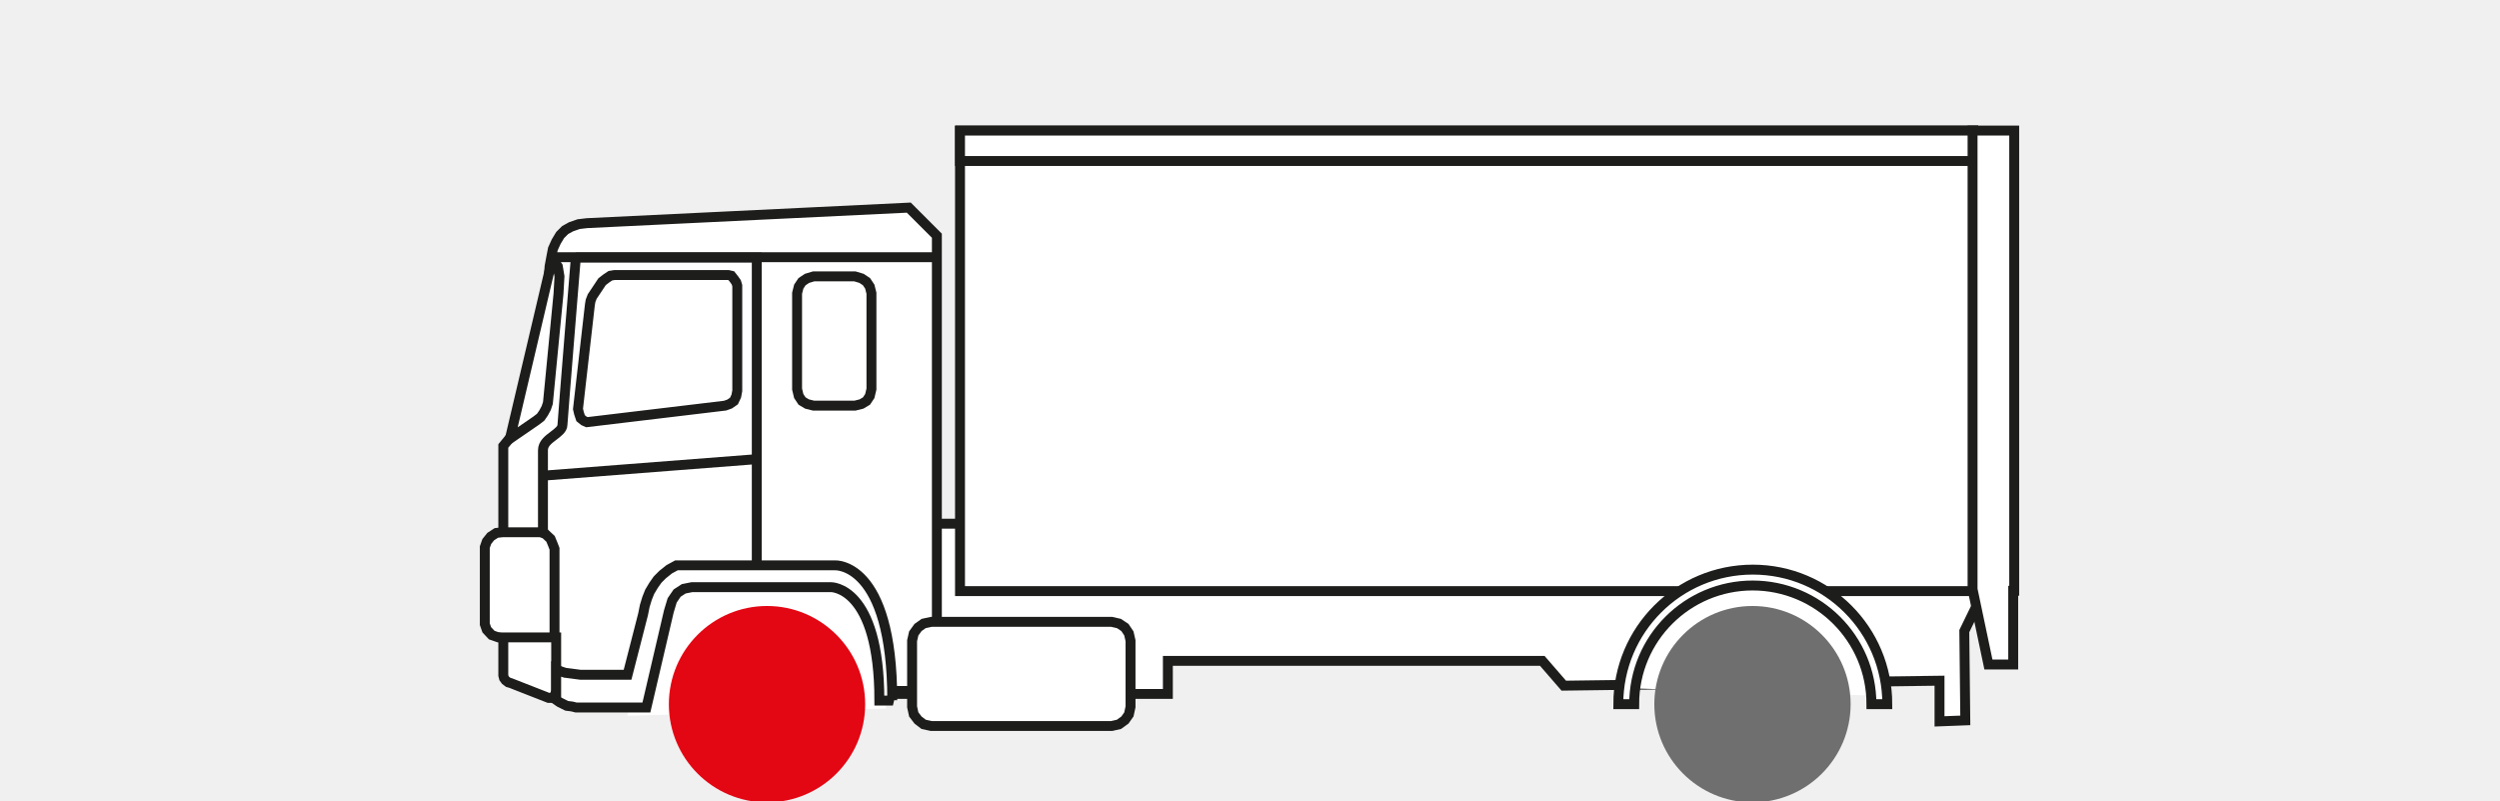
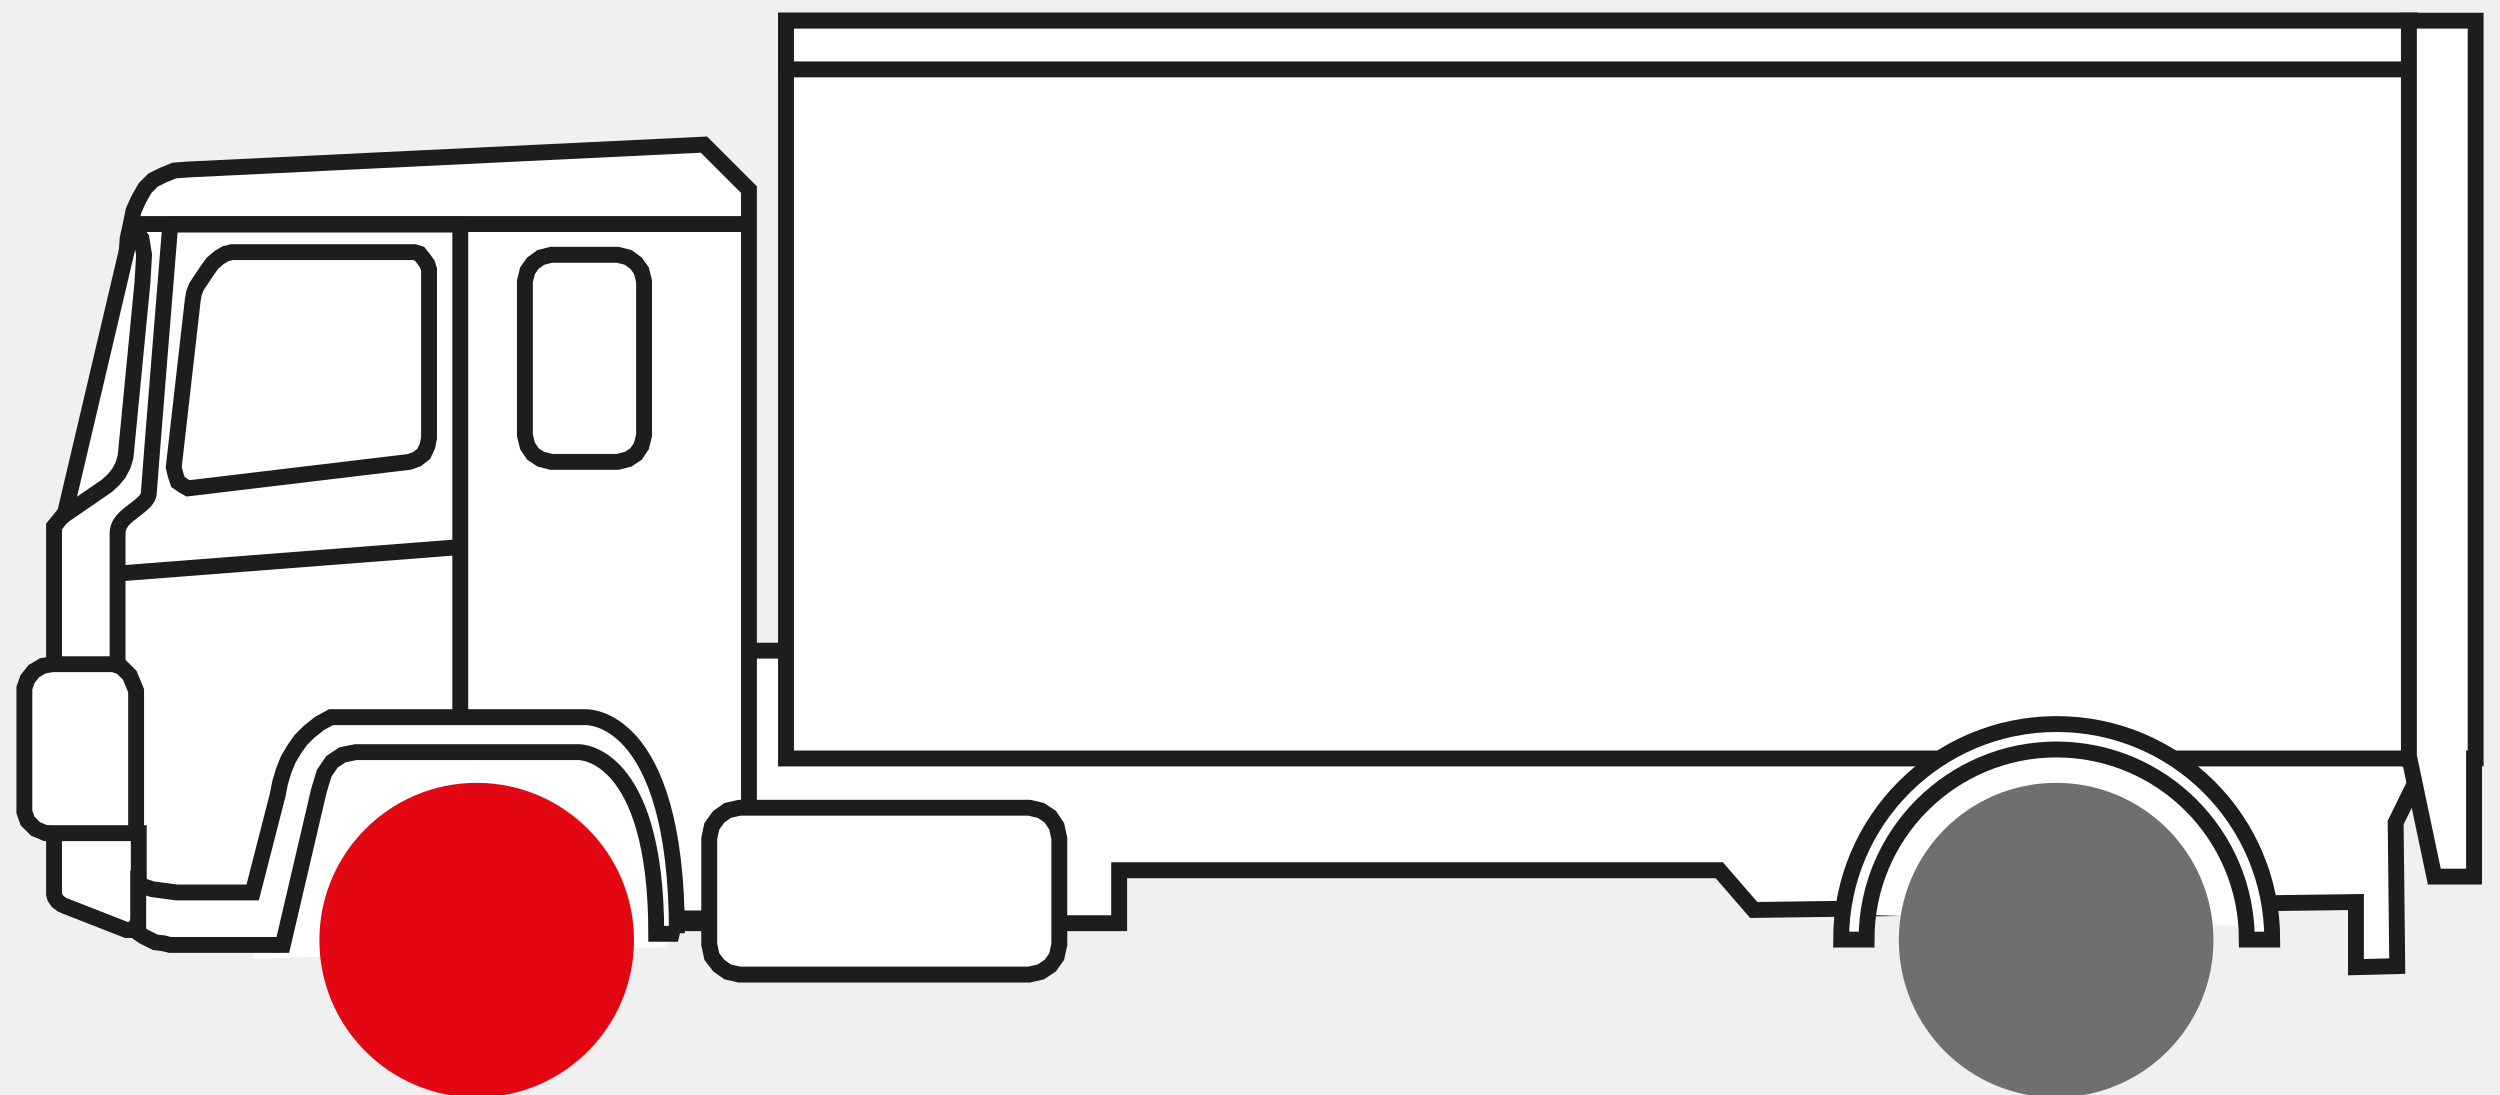
- <svg xmlns="http://www.w3.org/2000/svg" id="Capa_1" width="75.62" height="24.22" viewBox="0 0 75.62 24.22">
+ <svg xmlns="http://www.w3.org/2000/svg" id="Capa_1" width="47.2" height="20.67" viewBox="0 0 47.2 20.67">
  <defs>
-     <style>.cls-1{fill:#e30613;}.cls-1,.cls-2,.cls-3{stroke-width:0px;}.cls-2{fill:#706f6f;}.cls-3{fill:#fff;}.cls-4{fill:none;stroke:#1d1d1b;stroke-width:.3px;}</style>
+     <style>.cls-1{fill:none;stroke:#1d1d1b;stroke-width:.3px;}.cls-2{fill:#e30613;}.cls-2,.cls-3,.cls-4{stroke-width:0px;}.cls-3{fill:#706f6f;}.cls-4{fill:#fff;}</style>
  </defs>
-   <polygon class="cls-3" points="59.97 17.16 60.13 15.82 16.53 15.85 16.45 15.85 16.47 20.99 35.34 20.99 35.34 19.99 46.67 19.99 47.32 20.74 58.69 20.59 58.69 21.82 59.47 21.79 59.44 19.09 59.97 18 59.97 17.16" />
-   <polygon class="cls-4" points="59.97 17.16 60.13 15.82 16.53 15.85 16.45 15.85 16.47 20.99 35.34 20.99 35.34 19.99 46.67 19.99 47.32 20.74 58.69 20.59 58.69 21.82 59.47 21.79 59.44 19.09 59.97 18 59.97 17.16" />
-   <polygon class="cls-3" points="15.23 16.23 15.23 13.49 16.36 12.11 16.63 8.06 16.68 7.79 16.73 7.53 16.83 7.31 16.95 7.11 17.1 6.96 17.28 6.86 17.51 6.78 17.76 6.75 27.5 6.28 28.35 7.13 28.35 18.83 28 20.9 26.8 20.9 26.44 18.73 25.62 17.38 20.19 17.3 19.26 20.64 16.73 20.48 16.43 18.83 15.3 18.83 15.23 16.23" />
-   <polygon class="cls-4" points="15.23 16.23 15.23 13.49 16.36 12.11 16.63 8.06 16.68 7.79 16.73 7.53 16.83 7.31 16.95 7.11 17.1 6.96 17.28 6.86 17.51 6.78 17.76 6.75 27.5 6.28 28.35 7.13 28.35 18.83 28 20.9 26.8 20.9 26.44 18.73 25.62 17.38 20.19 17.3 19.26 20.64 16.73 20.48 16.43 18.83 15.3 18.83 15.23 16.23" />
-   <path class="cls-3" d="M17.42,7.78v.07s-.38,4.67-.4,5c0,.13-.14.23-.27.33-.16.12-.32.24-.32.44v7.05h3s.89-3.17.89-3.17l2.58-.18V7.79h-5.48Z" />
-   <path class="cls-4" d="M17.42,7.78v.07s-.38,4.67-.4,5c0,.13-.14.23-.27.33-.16.12-.32.24-.32.44v7.05h3s.89-3.17.89-3.17l2.58-.18V7.79h-5.48Z" />
-   <polygon class="cls-3" points="16.78 19.31 16.13 19.31 15.25 19.31 15.08 19.28 14.88 19.21 14.73 19.05 14.67 18.88 14.67 16.55 14.73 16.38 14.85 16.23 15.02 16.12 15.2 16.1 16.36 16.1 16.5 16.15 16.66 16.3 16.73 16.47 16.78 16.6 16.78 19.31" />
-   <polygon class="cls-4" points="16.78 19.31 16.13 19.31 15.25 19.31 15.08 19.28 14.88 19.21 14.73 19.05 14.67 18.88 14.67 16.55 14.73 16.38 14.85 16.23 15.02 16.12 15.2 16.1 16.36 16.1 16.5 16.15 16.66 16.3 16.73 16.47 16.78 16.6 16.78 19.31" />
-   <polygon class="cls-3" points="16.83 19.28 16.83 20.88 16.81 20.98 16.76 21.06 16.68 21.11 16.6 21.11 15.45 20.66 15.38 20.64 15.3 20.58 15.25 20.51 15.23 20.43 15.23 19.28 16.83 19.28" />
-   <polygon class="cls-4" points="16.83 19.28 16.83 20.88 16.81 20.98 16.76 21.06 16.68 21.11 16.6 21.11 15.45 20.66 15.38 20.64 15.3 20.58 15.25 20.51 15.23 20.43 15.23 19.28 16.83 19.28" />
-   <polygon class="cls-3" points="16.71 7.84 15.43 13.27 16.23 12.72 16.36 12.62 16.45 12.49 16.53 12.34 16.58 12.19 16.9 8.89 16.93 8.36 16.88 8.06 16.78 7.91 16.71 7.84" />
-   <polygon class="cls-4" points="16.71 7.84 15.43 13.27 16.23 12.72 16.36 12.62 16.45 12.49 16.53 12.34 16.58 12.19 16.9 8.89 16.93 8.36 16.88 8.06 16.78 7.91 16.71 7.84" />
-   <polygon class="cls-3" points="24.62 8.36 25.87 8.36 26.07 8.42 26.22 8.52 26.32 8.67 26.37 8.87 26.37 11.77 26.32 11.98 26.22 12.13 26.07 12.22 25.87 12.27 24.62 12.27 24.42 12.22 24.27 12.13 24.17 11.98 24.12 11.77 24.12 8.87 24.17 8.67 24.27 8.52 24.42 8.42 24.62 8.36" />
-   <polygon class="cls-4" points="24.62 8.36 25.87 8.36 26.07 8.42 26.22 8.52 26.32 8.67 26.37 8.87 26.37 11.77 26.32 11.98 26.22 12.13 26.07 12.22 25.87 12.27 24.62 12.27 24.42 12.22 24.27 12.13 24.17 11.98 24.12 11.77 24.12 8.87 24.17 8.67 24.27 8.52 24.42 8.42 24.62 8.36" />
-   <polygon class="cls-3" points="28.18 18.81 33.64 18.81 33.86 18.86 34.04 18.98 34.16 19.16 34.21 19.38 34.21 21.38 34.16 21.61 34.04 21.78 33.86 21.91 33.64 21.96 28.18 21.96 27.95 21.91 27.78 21.78 27.65 21.61 27.6 21.38 27.6 19.38 27.65 19.16 27.78 18.98 27.95 18.86 28.18 18.81" />
-   <polygon class="cls-4" points="28.18 18.81 33.64 18.81 33.86 18.86 34.04 18.98 34.16 19.16 34.21 19.38 34.21 21.38 34.16 21.61 34.04 21.78 33.86 21.91 33.64 21.96 28.18 21.96 27.95 21.91 27.78 21.78 27.65 21.61 27.6 21.38 27.6 19.38 27.65 19.16 27.78 18.98 27.95 18.86 28.18 18.81" />
-   <path class="cls-3" d="M26.81,21.43s.04-4.01-1.42-4.01-5.07.07-5.07.07l-1.34,4.16,7.84-.22Z" />
-   <rect class="cls-3" x="29.05" y="3.95" width="30.66" height="13.93" />
-   <rect class="cls-4" x="29.05" y="3.95" width="30.66" height="13.93" />
-   <rect class="cls-3" x="29.05" y="3.95" width="30.66" height=".92" />
-   <rect class="cls-4" x="29.05" y="3.95" width="30.66" height=".92" />
-   <path class="cls-3" d="M56.72,21.05s-.46-3.56-3.55-3.56-3.86,3.33-3.86,3.33l7.41.22Z" />
-   <polygon class="cls-3" points="60.95 3.95 59.69 3.95 59.69 17.87 59.7 17.87 60.17 20.1 60.92 20.1 60.92 17.87 60.95 17.87 60.95 3.95" />
-   <polygon class="cls-4" points="60.95 3.95 59.69 3.95 59.69 17.87 59.7 17.87 60.17 20.1 60.92 20.1 60.92 17.87 60.95 17.87 60.95 3.95" />
-   <polygon class="cls-3" points="21.94 12.27 17.76 12.77 17.67 12.73 17.57 12.65 17.52 12.5 17.49 12.37 17.85 9.22 17.87 9.1 17.92 8.97 18.02 8.82 18.12 8.67 18.22 8.52 18.35 8.42 18.47 8.34 18.59 8.32 22.04 8.32 22.13 8.34 22.21 8.44 22.28 8.54 22.31 8.64 22.31 11.82 22.28 11.98 22.21 12.13 22.08 12.22 21.94 12.27" />
-   <polygon class="cls-4" points="21.94 12.27 17.76 12.77 17.67 12.73 17.57 12.65 17.52 12.5 17.49 12.37 17.85 9.22 17.87 9.1 17.92 8.97 18.02 8.82 18.12 8.67 18.22 8.52 18.35 8.42 18.47 8.34 18.59 8.32 22.04 8.32 22.13 8.34 22.21 8.44 22.28 8.54 22.31 8.64 22.31 11.82 22.28 11.98 22.21 12.13 22.08 12.22 21.94 12.27" />
-   <line class="cls-3" x1="16.41" y1="14.39" x2="22.88" y2="13.89" />
-   <line class="cls-4" x1="16.41" y1="14.39" x2="22.88" y2="13.89" />
-   <line class="cls-4" x1="16.67" y1="7.78" x2="28.33" y2="7.78" />
-   <path class="cls-2" d="M56,21.3c0,1.64-1.33,2.97-2.97,2.97s-2.97-1.33-2.97-2.97,1.33-2.97,2.97-2.97,2.97,1.33,2.97,2.97" />
-   <path class="cls-3" d="M53.03,17.71c1.99,0,3.6,1.61,3.6,3.59h.48c0-2.25-1.82-4.07-4.07-4.07s-4.07,1.82-4.07,4.07h.48c0-1.99,1.61-3.59,3.59-3.59" />
-   <path class="cls-4" d="M53.03,17.71c1.99,0,3.6,1.61,3.6,3.59h.48c0-2.25-1.82-4.07-4.07-4.07s-4.07,1.82-4.07,4.07h.48c0-1.99,1.61-3.59,3.59-3.59Z" />
-   <path class="cls-1" d="M26.18,21.3c0,1.64-1.33,2.97-2.97,2.97s-2.97-1.33-2.97-2.97,1.33-2.97,2.97-2.97,2.97,1.33,2.97,2.97" />
-   <path class="cls-3" d="M27.02,21.19h-.41c0-3.47-1.47-3.43-1.47-3.43h-4.2s-.25.05-.25.05l-.2.13-.15.22-.1.33-.68,2.91h-2.13l-.12-.03-.16-.02-.1-.05-.12-.06-.1-.07v-.93l.12.06.15.05.16.02.15.02.15.02h1.43l.47-1.83.05-.25.07-.23.08-.2.12-.2.12-.17.15-.15.2-.16.22-.12h4.79s1.74-.12,1.74,4.08" />
-   <path class="cls-4" d="M27.02,21.19h-.41c0-3.47-1.47-3.43-1.47-3.43h-4.2s-.25.05-.25.05l-.2.13-.15.22-.1.33-.68,2.91h-2.13l-.12-.03-.16-.02-.1-.05-.12-.06-.1-.07v-.93l.12.06.15.05.16.02.15.02.15.02h1.43l.47-1.83.05-.25.07-.23.08-.2.12-.2.12-.17.15-.15.2-.16.22-.12h4.79s1.74-.12,1.74,4.08Z" />
+   <polygon class="cls-4" points="45.76 13.61 45.92 12.27 2.32 12.29 2.24 12.29 2.26 17.43 21.13 17.43 21.13 16.43 32.46 16.43 33.11 17.18 44.48 17.03 44.48 18.26 45.26 18.24 45.23 15.53 45.76 14.45 45.76 13.61" />
+   <polygon class="cls-1" points="45.76 13.61 45.92 12.27 2.32 12.29 2.24 12.29 2.26 17.43 21.13 17.43 21.13 16.43 32.46 16.43 33.11 17.18 44.48 17.03 44.48 18.26 45.26 18.24 45.23 15.53 45.76 14.45 45.76 13.61" />
+   <polygon class="cls-4" points="1.02 12.67 1.02 9.94 2.14 8.56 2.41 4.5 2.47 4.23 2.52 3.98 2.62 3.76 2.74 3.55 2.89 3.4 3.07 3.31 3.29 3.22 3.55 3.2 13.29 2.73 14.14 3.58 14.14 15.28 13.79 17.34 12.59 17.34 12.23 15.18 11.41 13.82 5.98 13.75 5.05 17.08 2.52 16.93 2.22 15.28 1.09 15.28 1.02 12.67" />
+   <polygon class="cls-1" points="1.02 12.67 1.02 9.94 2.14 8.56 2.41 4.5 2.47 4.23 2.52 3.98 2.62 3.76 2.74 3.55 2.89 3.4 3.07 3.31 3.29 3.22 3.55 3.2 13.29 2.73 14.14 3.58 14.14 15.28 13.79 17.34 12.59 17.34 12.23 15.18 11.41 13.82 5.98 13.75 5.05 17.08 2.52 16.93 2.22 15.28 1.09 15.28 1.02 12.67" />
+   <path class="cls-4" d="M3.21,4.23v.07s-.38,4.67-.4,5c0,.13-.14.23-.27.33-.16.12-.32.24-.32.44v7.05h3s.89-3.17.89-3.17l2.58-.18V4.24H3.21Z" />
+   <path class="cls-1" d="M3.21,4.23v.07s-.38,4.67-.4,5c0,.13-.14.23-.27.33-.16.12-.32.24-.32.44v7.05h3s.89-3.17.89-3.17l2.58-.18V4.24H3.21Z" />
+   <polygon class="cls-4" points="2.57 15.75 1.92 15.75 1.04 15.75 .86 15.73 .67 15.65 .52 15.5 .46 15.33 .46 12.99 .52 12.82 .64 12.67 .81 12.57 .99 12.54 2.14 12.54 2.29 12.59 2.45 12.75 2.52 12.92 2.57 13.04 2.57 15.75" />
+   <polygon class="cls-1" points="2.57 15.75 1.92 15.75 1.04 15.75 .86 15.73 .67 15.65 .52 15.5 .46 15.33 .46 12.99 .52 12.82 .64 12.67 .81 12.57 .99 12.54 2.14 12.54 2.29 12.59 2.45 12.75 2.52 12.92 2.57 13.04 2.57 15.75" />
+   <polygon class="cls-4" points="2.62 15.73 2.62 17.33 2.6 17.43 2.55 17.5 2.47 17.56 2.39 17.56 1.24 17.11 1.17 17.08 1.09 17.02 1.04 16.95 1.02 16.88 1.02 15.73 2.62 15.73" />
+   <polygon class="cls-1" points="2.62 15.73 2.62 17.33 2.6 17.43 2.55 17.5 2.47 17.56 2.39 17.56 1.24 17.11 1.17 17.08 1.09 17.02 1.04 16.95 1.02 16.88 1.02 15.73 2.62 15.73" />
+   <polygon class="cls-4" points="2.5 4.28 1.22 9.72 2.02 9.17 2.14 9.06 2.24 8.94 2.32 8.79 2.37 8.63 2.69 5.33 2.72 4.81 2.67 4.5 2.57 4.35 2.5 4.28" />
+   <polygon class="cls-1" points="2.5 4.28 1.22 9.72 2.02 9.17 2.14 9.06 2.24 8.94 2.32 8.79 2.37 8.63 2.69 5.33 2.72 4.81 2.67 4.5 2.57 4.35 2.5 4.28" />
+   <polygon class="cls-4" points="10.41 4.81 11.66 4.81 11.86 4.86 12.01 4.97 12.11 5.11 12.16 5.31 12.16 8.22 12.11 8.42 12.01 8.57 11.86 8.67 11.66 8.72 10.41 8.72 10.21 8.67 10.06 8.57 9.96 8.42 9.91 8.22 9.91 5.31 9.96 5.11 10.06 4.97 10.21 4.86 10.41 4.81" />
+   <polygon class="cls-1" points="10.41 4.81 11.66 4.81 11.86 4.86 12.01 4.97 12.11 5.11 12.16 5.31 12.16 8.22 12.11 8.42 12.01 8.57 11.86 8.67 11.66 8.72 10.41 8.72 10.21 8.67 10.06 8.57 9.96 8.42 9.91 8.22 9.91 5.31 9.96 5.11 10.06 4.97 10.21 4.86 10.41 4.81" />
+   <polygon class="cls-4" points="13.96 15.25 19.43 15.25 19.65 15.3 19.83 15.42 19.95 15.6 20 15.83 20 17.83 19.95 18.06 19.83 18.23 19.65 18.35 19.43 18.4 13.96 18.4 13.74 18.35 13.57 18.23 13.44 18.06 13.39 17.83 13.39 15.83 13.44 15.6 13.57 15.42 13.74 15.3 13.96 15.25" />
+   <polygon class="cls-1" points="13.96 15.25 19.43 15.25 19.65 15.3 19.83 15.42 19.95 15.6 20 15.83 20 17.83 19.95 18.06 19.83 18.23 19.65 18.35 19.43 18.4 13.96 18.4 13.74 18.35 13.57 18.23 13.44 18.06 13.39 17.83 13.39 15.83 13.44 15.6 13.57 15.42 13.74 15.3 13.96 15.25" />
+   <path class="cls-4" d="M12.6,17.88s.04-4.01-1.42-4.01-5.07.07-5.07.07l-1.34,4.16,7.84-.22Z" />
+   <rect class="cls-4" x="14.84" y=".39" width="30.66" height="13.93" />
+   <rect class="cls-1" x="14.84" y=".39" width="30.66" height="13.93" />
+   <rect class="cls-4" x="14.84" y=".39" width="30.66" height=".92" />
+   <rect class="cls-1" x="14.84" y=".39" width="30.66" height=".92" />
+   <path class="cls-4" d="M42.51,17.5s-.46-3.56-3.55-3.56-3.86,3.33-3.86,3.33l7.41.22Z" />
+   <polygon class="cls-4" points="46.74 .39 45.48 .39 45.48 14.32 45.49 14.32 45.96 16.55 46.71 16.55 46.71 14.32 46.74 14.32 46.74 .39" />
+   <polygon class="cls-1" points="46.74 .39 45.48 .39 45.48 14.32 45.49 14.32 45.96 16.55 46.71 16.55 46.71 14.32 46.74 14.32 46.74 .39" />
+   <polygon class="cls-4" points="7.73 8.72 3.55 9.22 3.46 9.17 3.36 9.1 3.31 8.95 3.28 8.82 3.64 5.66 3.66 5.54 3.71 5.41 3.81 5.26 3.91 5.11 4.01 4.97 4.14 4.86 4.26 4.79 4.38 4.76 7.82 4.76 7.92 4.79 8 4.89 8.07 4.99 8.1 5.09 8.1 8.27 8.07 8.42 8 8.57 7.87 8.67 7.73 8.72" />
+   <polygon class="cls-1" points="7.73 8.72 3.55 9.22 3.46 9.17 3.36 9.1 3.31 8.95 3.28 8.82 3.64 5.66 3.66 5.54 3.71 5.41 3.81 5.26 3.91 5.11 4.01 4.97 4.14 4.86 4.26 4.79 4.38 4.76 7.82 4.76 7.92 4.79 8 4.89 8.07 4.99 8.1 5.09 8.1 8.27 8.07 8.42 8 8.57 7.87 8.67 7.73 8.72" />
+   <line class="cls-4" x1="2.2" y1="10.83" x2="8.67" y2="10.33" />
+   <line class="cls-1" x1="2.2" y1="10.83" x2="8.67" y2="10.33" />
+   <line class="cls-1" x1="2.46" y1="4.23" x2="14.12" y2="4.23" />
+   <path class="cls-3" d="M41.79,17.75c0,1.64-1.33,2.97-2.97,2.97s-2.97-1.33-2.97-2.97,1.33-2.97,2.97-2.97,2.97,1.33,2.97,2.97" />
+   <path class="cls-4" d="M38.82,14.15c1.99,0,3.6,1.61,3.6,3.59h.48c0-2.25-1.82-4.07-4.07-4.07s-4.07,1.82-4.07,4.07h.48c0-1.99,1.61-3.59,3.59-3.59" />
+   <path class="cls-1" d="M38.82,14.15c1.99,0,3.6,1.61,3.6,3.59h.48c0-2.25-1.82-4.07-4.07-4.07s-4.07,1.82-4.07,4.07h.48c0-1.99,1.61-3.59,3.59-3.59Z" />
+   <path class="cls-2" d="M11.97,17.75c0,1.64-1.33,2.97-2.97,2.97s-2.97-1.33-2.97-2.97,1.33-2.97,2.97-2.97,2.97,1.33,2.97,2.97" />
+   <path class="cls-4" d="M12.8,17.63h-.41c0-3.47-1.47-3.43-1.47-3.43h-4.2s-.25.05-.25.05l-.2.13-.15.22-.1.33-.68,2.91h-2.13l-.12-.03-.16-.02-.1-.05-.12-.06-.1-.07v-.93l.12.06.15.05.16.02.15.02.15.02h1.43l.47-1.83.05-.25.07-.23.08-.2.12-.2.12-.17.15-.15.2-.16.22-.12h4.79s1.74-.12,1.74,4.08" />
+   <path class="cls-1" d="M12.8,17.63h-.41c0-3.47-1.47-3.43-1.47-3.43h-4.2s-.25.05-.25.05l-.2.13-.15.22-.1.33-.68,2.91h-2.13l-.12-.03-.16-.02-.1-.05-.12-.06-.1-.07v-.93l.12.06.15.05.16.02.15.02.15.02h1.43l.47-1.83.05-.25.07-.23.08-.2.12-.2.12-.17.15-.15.2-.16.22-.12h4.79s1.74-.12,1.74,4.08Z" />
</svg>
